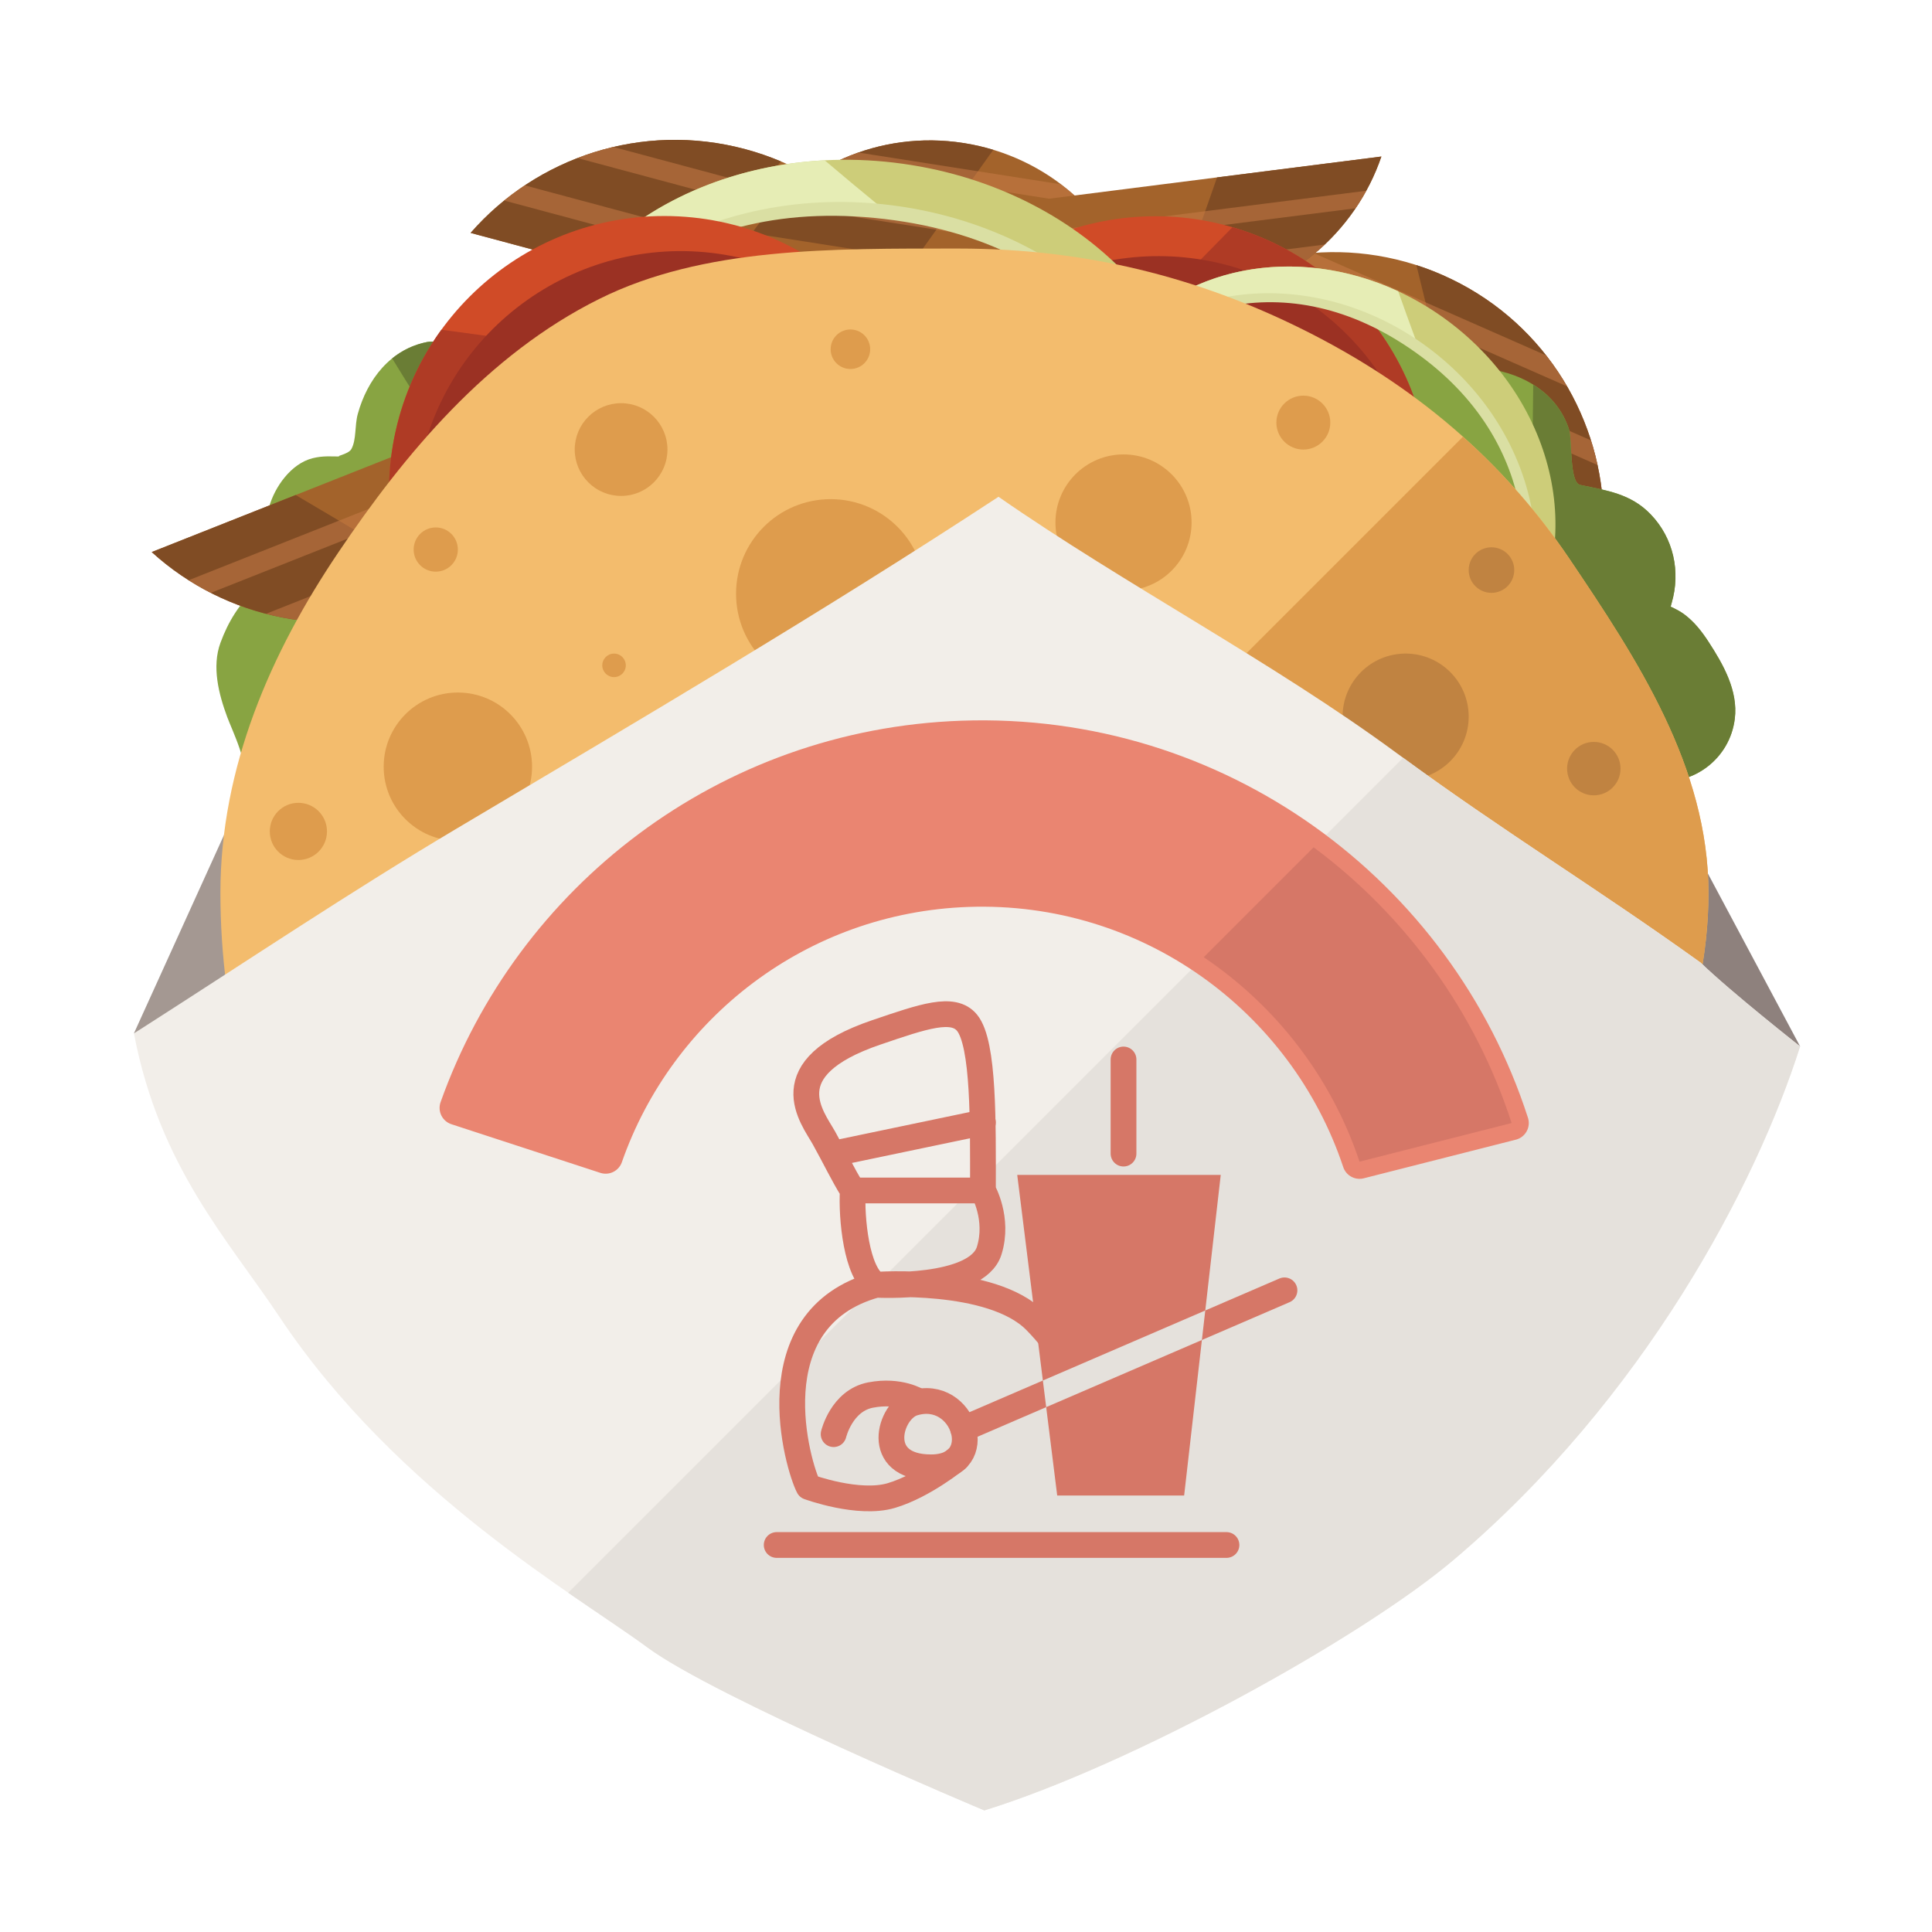
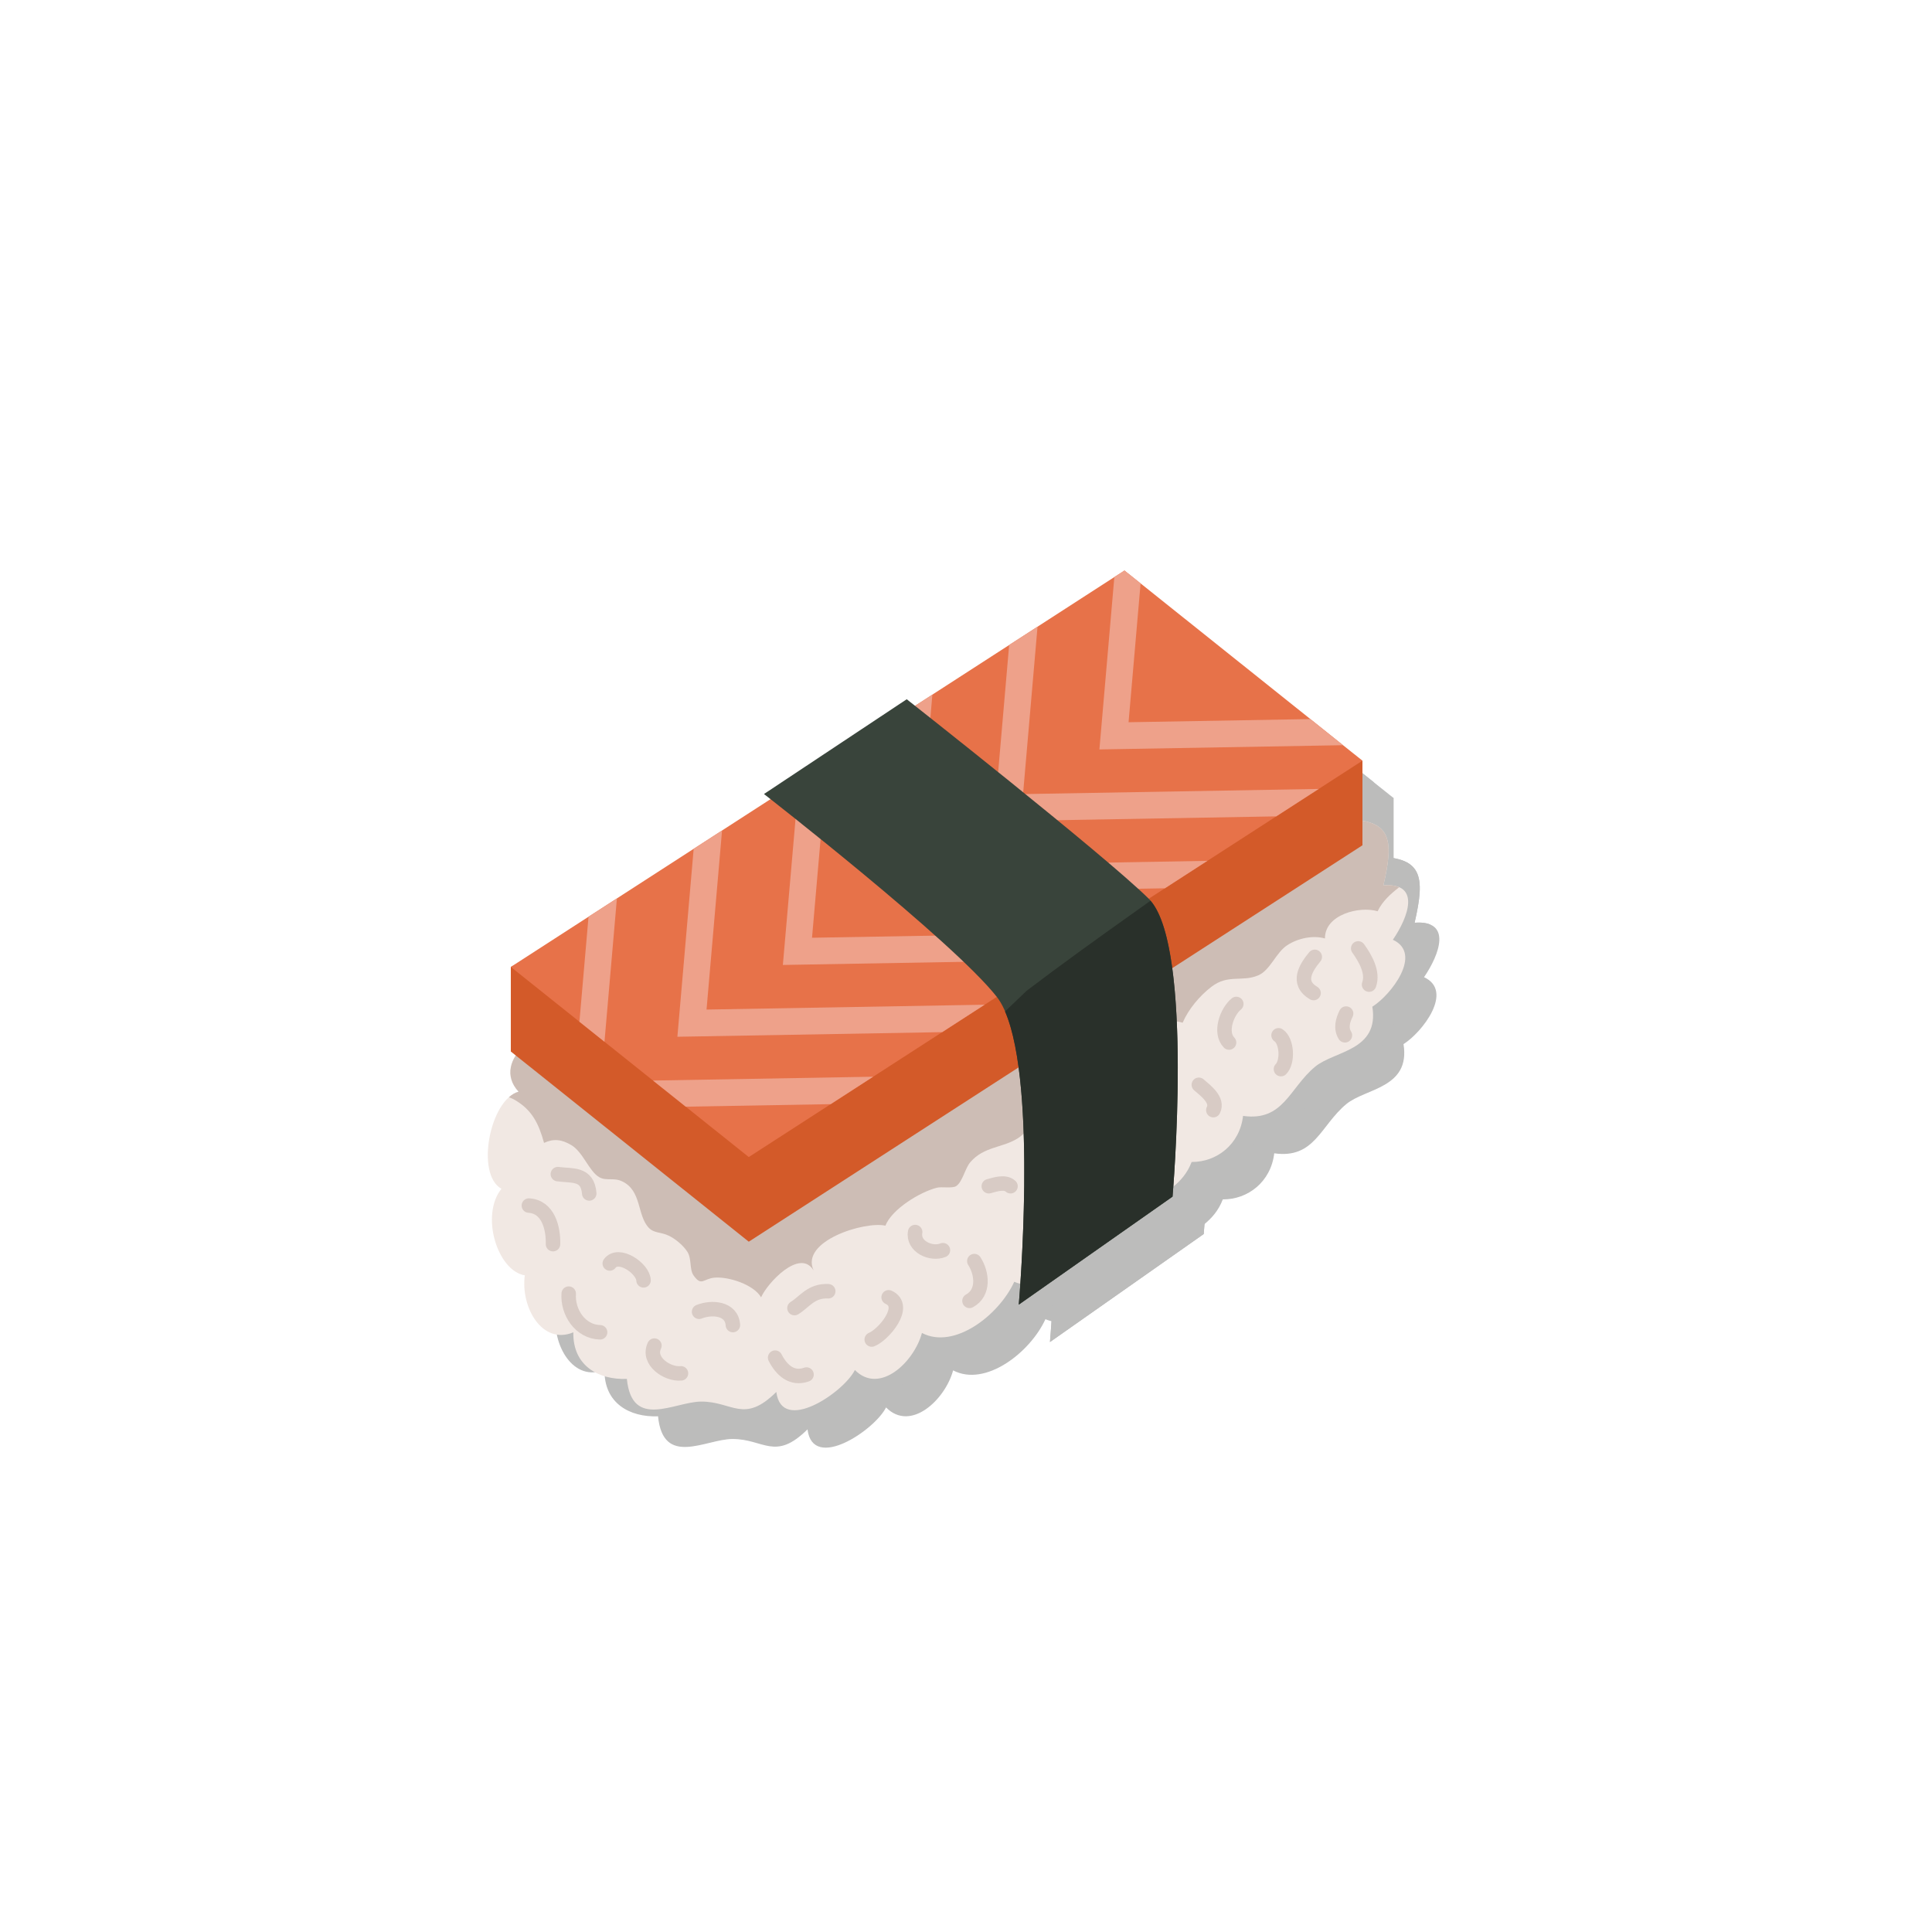
<svg xmlns="http://www.w3.org/2000/svg" xmlns:xlink="http://www.w3.org/1999/xlink" version="1.1" id="Ebene_1" x="0px" y="0px" width="450px" height="450px" viewBox="0 0 450 450" enable-background="new 0 0 450 450" xml:space="preserve">
  <g>
-     <polygon fill="#A49892" points="31.195,240.686 52.625,193.497 85.92,229.72  " />
-     <polygon fill="#8E817D" points="419.281,243.729 392.483,193.497 385.173,246.774  " />
-     <g>
-       <path fill="#88A442" d="M183.352,68.633c1.879-7.517-2.938-16.809-12.182-19.118c-6.393-1.596-12.923,1.146-18.547,3.902    c-2.602,1.275-4.973,2.689-7.008,4.803c-0.818,0.849-1.536,1.909-2.184,2.95c-0.236-0.092-0.502-0.201-0.835-0.344    c-6.938-2.981-14.907-2.283-21.063,2.341c-5.357,4.024-6.75,9.44-8.803,15.46c-0.846,2.477-10.683,0.529-13.23,1.032    c-8.535,1.684-13.938,8.692-16.159,16.738c-0.763,2.758-0.29,5.962-1.491,8.182c-0.753,1.395-4.584,1.741-2.209,1.765    c-2.416-0.023-4.386-0.231-6.832,0.383c-5.003,1.257-8.84,6.679-10.141,11.408c-0.722,2.628-0.34,5.163,0.078,7.784    c0.387,1.219,0.854,2.407,1.399,3.566c0.192,0.432,0.309,0.738,0.397,0.993c-0.746,2.93-2.635,4.544-4.903,6.592    c-3.915,3.539-6.479,7.724-8.29,12.647c-2.05,5.57-0.399,11.978,1.568,17.279c1.252,3.377,5.332,11.515,3.56,14.781    c-4.999,9.221,7.063,17.522,13.634,11.74c2.976,0.04,6.033-1.367,8.08-4.31c7.227-10.376,7.941-23.165,12.766-34.537    c5.415-12.771,16.637-23.669,26.561-33.011c9.722-9.151,19.646-16.293,31.615-22.293c11.119-5.574,22.732-10.09,33.805-15.769    C189.754,80.103,188.172,72.187,183.352,68.633z" />
+     <g opacity="0.3">
      <g>
-         <path fill="#6A7D35" d="M183.352,68.633c1.879-7.517-2.938-16.809-12.182-19.118c-6.393-1.596-12.923,1.146-18.547,3.902     c-2.602,1.275-4.973,2.689-7.008,4.803c-0.818,0.849-1.536,1.909-2.184,2.95c-0.236-0.092-0.502-0.201-0.835-0.344     c-6.938-2.981-14.907-2.283-21.063,2.341c-5.357,4.024-6.75,9.44-8.803,15.46c-0.846,2.477-10.683,0.529-13.23,1.032     c-3.148,0.619-5.867,1.969-8.16,3.824c8.104,13.242,16.629,26.233,24.918,39.367c0.42-0.397,0.843-0.798,1.26-1.189     c9.722-9.151,19.646-16.293,31.615-22.293c11.119-5.574,22.732-10.09,33.805-15.769     C189.754,80.103,188.172,72.187,183.352,68.633z" />
+         <defs>
+           <polygon id="SVGID_1_" points="324.603,185.892 181.666,278.215 126.242,233.929 269.172,141.598     " />
+         </defs>
+         <clipPath id="SVGID_2_">
+           <use xlink:href="#SVGID_1_" overflow="visible" />
+         </clipPath>
+       </g>
+       <path fill="#1D1D1B" d="M140.834,249.838c-6.819-3.63-19.537,5.813-12.786,13.15c-6.676,1.855-10.082,19.239-3.99,22.618    c-4.975,6.204-0.906,19.153,5.439,20.155c-0.998,7.546,4.11,16.299,11.306,13.278c-0.155,7.767,5.833,11.104,12.467,10.846    c1.182,11.931,11.119,5.311,17.315,5.284c7.353-0.021,9.92,5.257,17.498-2.244c1.231,9.912,15.687,0.138,18.297-5.11    c5.756,5.827,13.799-1.854,15.619-8.63c7.518,3.951,17.932-4.144,21.503-11.923c5.539,2.421,6.659-3.241,10.597-6.058    c3.198-2.252,6.777-3.112,10.705-5.474c1.999-1.2,2.219-4.649,4.075-5.881c1.484-0.998,3.747,0.616,5.485-0.539    c4.166-2.783,8.483-4.793,10.452-9.951c5.839,0.048,11.207-4.096,11.979-10.731c9.422,1.335,10.754-6.453,16.787-11.464    c4.47-3.702,14.973-3.681,13.325-13.973c4.396-2.77,11.789-12.355,4.779-15.588c3.645-5.33,6.578-13.314-2.198-12.682    c2.548-11.047,1.781-15.383-9.44-15.385c9.003-8.869-8.412-13.178-14.348-11.591c3.349-10.471-10.448-10.741-16.286-9.497    c1.983-11.585-10.219-5.041-13.996-0.539" />
+       <path fill="#1D1D1B" d="M329.49,214.923c2.548-11.047,1.781-15.383-9.44-15.385c9.003-8.869-8.412-13.178-14.348-11.591    c3.349-10.471-10.448-10.741-16.286-9.497c1.983-11.585-10.219-5.041-13.996-0.539l-134.585,71.927    c-6.819-3.63-19.537,5.813-12.786,13.15c-0.802,0.215-1.557,0.677-2.258,1.295c0.527,0.195,1.017,0.397,1.422,0.647    c4.019,2.361,5.537,5.545,6.766,9.984c2.222-1.038,4.114-0.816,6.35,0.51c2.737,1.618,4.161,6.155,6.52,7.485    c1.677,0.94,3.271,0.006,5.308,0.958c4.634,2.171,3.444,7.937,6.242,10.843c1.212,1.265,2.815,0.948,4.624,1.814    c1.571,0.745,3.391,2.284,4.328,3.729c1.078,1.69,0.449,4.106,1.455,5.525c1.869,2.667,2.265,0.729,4.922,0.523    c3.281-0.262,9.076,1.619,10.809,4.583c1.372-3.214,9.025-11.562,12.234-6.258c-3.213-6.885,11.987-11.526,16.714-10.429    c1.551-3.886,8.022-7.826,12.009-8.845c1.058-0.273,3.612,0.19,4.461-0.361c1.512-0.989,2.078-4.153,3.307-5.574    c3.233-3.752,7.557-3.286,11.202-5.659c2.629-1.729,4.271-5.594,6.975-7.737c2.241-1.769,4.841-1.854,6.803-3.378    c1.182-0.926,1.56-3.048,2.891-4.168c1.491-1.235,3.04-1.243,4.661-2.154c4.791-2.641,9.186-11.665,16.931-9.401    c1.344-3.132,3.984-6.29,6.692-8.354c3.858-2.995,7.13-1.08,10.886-2.663c2.809-1.16,4.151-5.326,6.778-7.03    c2.514-1.646,6.016-2.357,8.792-1.577c-0.059-5.557,8.037-7.606,12.263-6.335c1.132-2.356,3.022-4.041,5.026-5.596    C332.269,214.976,331.082,214.803,329.49,214.923z" />
+       <polygon fill="#1D1D1B" points="324.603,205.598 181.666,297.927 126.242,253.626 126.242,233.929 269.172,161.302     324.603,185.892   " />
+       <polygon fill="#1D1D1B" points="324.603,185.892 181.666,278.215 126.242,233.929 269.172,141.598   " />
+       <g>
+         <defs>
+           <polygon id="SVGID_3_" points="324.603,185.892 181.666,278.215 126.242,233.929 269.172,141.598     " />
+         </defs>
+         <clipPath id="SVGID_4_">
+           <use xlink:href="#SVGID_3_" overflow="visible" />
+         </clipPath>
+         <polyline clip-path="url(#SVGID_4_)" fill="none" stroke="#1D1D1B" stroke-width="6.218" stroke-miterlimit="10" points="     149.266,201.425 143.859,263.774 221.383,262.423    " />
+         <polyline clip-path="url(#SVGID_4_)" fill="none" stroke="#1D1D1B" stroke-width="6.218" stroke-miterlimit="10" points="     173.834,184.689 168.433,247.026 245.942,245.677    " />
+         <polyline clip-path="url(#SVGID_4_)" fill="none" stroke="#1D1D1B" stroke-width="6.218" stroke-miterlimit="10" points="     198.413,167.963 193.002,230.302 270.521,228.951    " />
+         <polyline clip-path="url(#SVGID_4_)" fill="none" stroke="#1D1D1B" stroke-width="6.218" stroke-miterlimit="10" points="     222.982,151.228 217.58,213.565 295.1,212.216    " />
+         <polyline clip-path="url(#SVGID_4_)" fill="none" stroke="#1D1D1B" stroke-width="6.218" stroke-miterlimit="10" points="     247.551,134.494 242.152,196.84 319.657,195.49    " />
+         <polyline clip-path="url(#SVGID_4_)" fill="none" stroke="#1D1D1B" stroke-width="6.218" stroke-miterlimit="10" points="     272.132,117.763 266.73,180.103 344.237,178.755    " />
+       </g>
+       <path fill="#1D1D1B" d="M185.205,193.658c0,0,43.95,34.18,54.23,47.24c10.26,13.07,5.12,71.688,5.12,71.688l35.814-25.157    c0,0,5.095-58.918-5.541-69.39c-10.636-10.469-56.372-46.457-56.372-46.457L185.205,193.658z" />
+       <path fill="#1D1D1B" d="M270.795,221.677c-8.205,5.832-16.389,11.709-24.401,17.802l-5.045,4.82    c7.653,17.597,3.206,68.286,3.206,68.286l35.814-25.157c0,0,4.953-57.327-5.136-68.913    C273.754,219.577,272.278,220.628,270.795,221.677z" />
+       <path fill="none" stroke="#1D1D1B" stroke-width="3.374" stroke-linecap="round" stroke-miterlimit="10" d="M130.447,289.512    c4.532,0.284,5.716,5.293,5.62,8.987" />
+       <path fill="none" stroke="#1D1D1B" stroke-width="3.374" stroke-linecap="round" stroke-miterlimit="10" d="M139.726,310.025    c-0.297,4.313,2.672,8.889,7.31,9.007" />
+       <path fill="none" stroke="#1D1D1B" stroke-width="3.374" stroke-linecap="round" stroke-miterlimit="10" d="M149.287,303.003    c2.033-2.769,7.764,1.123,7.868,3.93" />
+       <path fill="none" stroke="#1D1D1B" stroke-width="3.374" stroke-linecap="round" stroke-miterlimit="10" d="M159.686,322.128    c-1.714,3.597,2.988,6.77,6.188,6.466" />
+       <path fill="none" stroke="#1D1D1B" stroke-width="3.374" stroke-linecap="round" stroke-miterlimit="10" d="M170.09,314.251    c2.961-1.187,7.605-0.872,7.876,3.097" />
+       <path fill="none" stroke="#1D1D1B" stroke-width="3.374" stroke-linecap="round" stroke-miterlimit="10" d="M192.309,313.396    c2.354-1.438,3.893-4.13,7.867-3.926" />
+       <path fill="none" stroke="#1D1D1B" stroke-width="3.374" stroke-linecap="round" stroke-miterlimit="10" d="M187.806,324.934    c1.439,2.821,3.846,5.168,7.31,3.937" />
+       <path fill="none" stroke="#1D1D1B" stroke-width="3.374" stroke-linecap="round" stroke-miterlimit="10" d="M214.241,310.878    c4.525,2.07-1.212,8.753-3.938,9.841" />
+       <path fill="none" stroke="#1D1D1B" stroke-width="3.374" stroke-linecap="round" stroke-miterlimit="10" d="M220.421,295.681    c-0.62,3.353,3.706,5.346,6.468,4.226" />
+       <path fill="none" stroke="#1D1D1B" stroke-width="3.374" stroke-linecap="round" stroke-miterlimit="10" d="M234.199,302.446    c1.836,2.851,2.345,7.367-1.125,9.266" />
+       <path fill="none" stroke="#1D1D1B" stroke-width="3.374" stroke-linecap="round" stroke-miterlimit="10" d="M237.573,285.01    c1.537-0.424,3.782-1.177,5.058,0" />
+       <path fill="none" stroke="#1D1D1B" stroke-width="3.374" stroke-linecap="round" stroke-miterlimit="10" d="M286.494,261.381    c1.612,1.378,4.568,3.597,3.373,5.911" />
+       <path fill="none" stroke="#1D1D1B" stroke-width="3.374" stroke-linecap="round" stroke-miterlimit="10" d="M295.221,242.553    c-2.203,1.82-3.976,6.635-1.688,8.988" />
+       <path fill="none" stroke="#1D1D1B" stroke-width="3.374" stroke-linecap="round" stroke-miterlimit="10" d="M305.062,249.855    c1.99,1.325,2.24,6.182,0.558,7.875" />
+       <path fill="none" stroke="#1D1D1B" stroke-width="3.374" stroke-linecap="round" stroke-miterlimit="10" d="M313.496,231.583    c-2.009,2.445-4.376,6.004-0.279,8.431" />
+       <path fill="none" stroke="#1D1D1B" stroke-width="3.374" stroke-linecap="round" stroke-miterlimit="10" d="M323.613,229.618    c1.625,2.258,3.571,5.605,2.533,8.432" />
+       <path fill="none" stroke="#1D1D1B" stroke-width="3.374" stroke-linecap="round" stroke-miterlimit="10" d="M320.796,244.795    c-0.784,1.596-1.296,3.412-0.277,5.061" />
+       <path fill="none" stroke="#1D1D1B" stroke-width="3.374" stroke-linecap="round" stroke-miterlimit="10" d="M137.196,282.191    c3.326,0.461,6.924-0.321,7.31,4.503" />
+       <g>
+         <defs>
+           <polygon id="SVGID_5_" points="324.603,185.892 181.666,278.215 126.242,233.929 269.172,141.598     " />
+         </defs>
+         <clipPath id="SVGID_6_">
+           <use xlink:href="#SVGID_5_" overflow="visible" />
+         </clipPath>
      </g>
    </g>
    <g>
-       <path fill="#A3632B" d="M373.474,119.047c-0.948-23.208-14.774-44.995-37.466-54.981c-22.695-9.993-48.1-5.474-65.854,9.505    L373.474,119.047z" />
-       <path fill="#804C24" d="M340.469,104.521l33.005,14.525c-0.948-23.208-14.774-44.995-37.466-54.981    c-2.018-0.892-4.052-1.657-6.103-2.314C333.08,74.725,337.871,94.237,340.469,104.521z" />
-       <g opacity="0.5">
-         <path fill="#CB7E49" d="M370.567,102.572l-86.305-37.983c-1.795,0.83-3.555,1.746-5.268,2.744l93.104,40.983     C371.682,106.376,371.168,104.463,370.567,102.572z" />
-         <path fill="#CB7E49" d="M305.908,58.92c-2.906,0.227-5.785,0.649-8.613,1.273l67.711,29.804c-1.451-2.508-3.08-4.914-4.877-7.212     L305.908,58.92z" />
+       <g>
+         <g>
+           <g>
+             <defs>
+               <polygon id="SVGID_7_" points="317.341,177.179 174.405,269.501 118.981,225.216 261.91,132.885       " />
+             </defs>
+             <clipPath id="SVGID_8_">
+               <use xlink:href="#SVGID_7_" overflow="visible" />
+             </clipPath>
+           </g>
+         </g>
+       </g>
+       <g>
+         <g>
+           <path fill="#F1E8E3" d="M133.573,241.124c-6.819-3.63-19.537,5.813-12.786,13.15c-6.676,1.855-10.082,19.239-3.99,22.618      c-4.975,6.204-0.906,19.153,5.439,20.155c-0.998,7.546,4.11,16.299,11.306,13.278c-0.155,7.767,5.833,11.104,12.467,10.846      c1.182,11.931,11.119,5.311,17.315,5.284c7.353-0.021,9.92,5.257,17.498-2.244c1.231,9.912,15.687,0.138,18.297-5.11      c5.756,5.827,13.799-1.854,15.619-8.63c7.518,3.951,17.932-4.144,21.503-11.923c5.539,2.421,6.659-3.241,10.597-6.058      c3.198-2.252,6.777-3.112,10.705-5.474c1.999-1.2,2.219-4.649,4.075-5.881c1.484-0.998,3.747,0.616,5.485-0.539      c4.166-2.783,8.483-4.793,10.452-9.951c5.839,0.048,11.207-4.096,11.979-10.731c9.422,1.335,10.754-6.453,16.787-11.464      c4.47-3.702,14.973-3.681,13.325-13.973c4.396-2.77,11.789-12.355,4.779-15.588c3.645-5.33,6.578-13.314-2.198-12.682      c2.548-11.047,1.781-15.382-9.44-15.384c9.003-8.87-8.412-13.178-14.348-11.591c3.349-10.47-10.448-10.741-16.286-9.497      c1.983-11.584-10.219-5.041-13.996-0.539" />
+           <path fill="#CDBDB5" d="M322.228,206.209c2.548-11.047,1.781-15.382-9.44-15.384c9.003-8.87-8.412-13.178-14.348-11.591      c3.349-10.47-10.448-10.741-16.286-9.497c1.983-11.584-10.219-5.041-13.996-0.539l-134.585,71.927      c-6.819-3.63-19.537,5.813-12.786,13.15c-0.802,0.215-1.557,0.677-2.258,1.295c0.527,0.195,1.017,0.397,1.422,0.647      c4.019,2.361,5.537,5.545,6.766,9.984c2.222-1.038,4.114-0.816,6.35,0.51c2.737,1.618,4.161,6.155,6.52,7.485      c1.677,0.94,3.271,0.006,5.308,0.958c4.634,2.171,3.444,7.937,6.242,10.843c1.212,1.265,2.815,0.948,4.624,1.814      c1.571,0.745,3.391,2.284,4.328,3.729c1.078,1.69,0.449,4.106,1.455,5.525c1.869,2.667,2.265,0.729,4.922,0.523      c3.281-0.262,9.076,1.619,10.809,4.583c1.372-3.214,9.025-11.562,12.234-6.258c-3.213-6.885,11.987-11.526,16.714-10.429      c1.551-3.886,8.022-7.826,12.009-8.845c1.058-0.273,3.611,0.19,4.461-0.361c1.511-0.989,2.078-4.153,3.306-5.574      c3.233-3.752,7.557-3.286,11.202-5.659c2.629-1.729,4.271-5.594,6.975-7.737c2.241-1.769,4.841-1.854,6.803-3.378      c1.182-0.926,1.56-3.048,2.891-4.168c1.491-1.235,3.04-1.243,4.661-2.154c4.791-2.641,9.186-11.665,16.931-9.401      c1.344-3.132,3.984-6.29,6.692-8.354c3.858-2.995,7.13-1.08,10.886-2.663c2.809-1.16,4.151-5.326,6.778-7.03      c2.514-1.646,6.016-2.357,8.792-1.577c-0.059-5.557,8.037-7.606,12.263-6.335c1.132-2.356,3.022-4.041,5.026-5.596      C325.007,206.263,323.821,206.09,322.228,206.209z" />
+           <polygon fill="#D35A29" points="317.341,196.885 174.405,289.214 118.981,244.912 118.981,225.216 261.91,152.588       317.341,177.179     " />
+           <polygon fill="#E77249" points="317.341,177.179 174.405,269.501 118.981,225.216 261.91,132.885     " />
+           <g>
+             <defs>
+               <polygon id="SVGID_9_" points="317.341,177.179 174.405,269.501 118.981,225.216 261.91,132.885       " />
+             </defs>
+             <clipPath id="SVGID_10_">
+               <use xlink:href="#SVGID_9_" overflow="visible" />
+             </clipPath>
+             <polyline clip-path="url(#SVGID_10_)" fill="none" stroke="#EEA18A" stroke-width="6.218" stroke-miterlimit="10" points="       142.005,192.711 136.597,255.06 214.122,253.709      " />
+             <polyline clip-path="url(#SVGID_10_)" fill="none" stroke="#EEA18A" stroke-width="6.218" stroke-miterlimit="10" points="       166.573,175.975 161.172,238.312 238.68,236.963      " />
+             <polyline clip-path="url(#SVGID_10_)" fill="none" stroke="#EEA18A" stroke-width="6.218" stroke-miterlimit="10" points="       191.152,159.249 185.74,221.588 263.259,220.237      " />
+             <polyline clip-path="url(#SVGID_10_)" fill="none" stroke="#EEA18A" stroke-width="6.218" stroke-miterlimit="10" points="       215.72,142.514 210.319,204.851 287.838,203.502      " />
+             <polyline clip-path="url(#SVGID_10_)" fill="none" stroke="#EEA18A" stroke-width="6.218" stroke-miterlimit="10" points="       240.289,125.78 234.89,188.126 312.396,186.777      " />
+             <polyline clip-path="url(#SVGID_10_)" fill="none" stroke="#EEA18A" stroke-width="6.218" stroke-miterlimit="10" points="       264.87,109.05 259.468,171.39 336.975,170.041      " />
+           </g>
+         </g>
+         <path fill="#39443B" d="M177.944,184.944c0,0,43.949,34.18,54.229,47.24c10.26,13.07,5.12,71.688,5.12,71.688l35.814-25.157     c0,0,5.095-58.918-5.541-69.39c-10.636-10.468-56.371-46.457-56.371-46.457L177.944,184.944z" />
+         <path fill="#29302A" d="M263.533,212.964c-8.205,5.832-16.389,11.708-24.401,17.801l-5.045,4.82     c7.653,17.597,3.206,68.286,3.206,68.286l35.814-25.157c0,0,4.953-57.327-5.136-68.913     C266.492,210.863,265.016,211.914,263.533,212.964z" />
+         <g>
+           <path fill="none" stroke="#D8CBC5" stroke-width="3.374" stroke-linecap="round" stroke-miterlimit="10" d="M123.186,280.799      c4.532,0.284,5.716,5.293,5.62,8.987" />
+           <path fill="none" stroke="#D8CBC5" stroke-width="3.374" stroke-linecap="round" stroke-miterlimit="10" d="M132.465,301.311      c-0.297,4.313,2.672,8.889,7.31,9.007" />
+           <path fill="none" stroke="#D8CBC5" stroke-width="3.374" stroke-linecap="round" stroke-miterlimit="10" d="M142.026,294.289      c2.033-2.769,7.764,1.123,7.868,3.93" />
+           <path fill="none" stroke="#D8CBC5" stroke-width="3.374" stroke-linecap="round" stroke-miterlimit="10" d="M152.425,313.414      c-1.714,3.597,2.988,6.77,6.188,6.466" />
+           <path fill="none" stroke="#D8CBC5" stroke-width="3.374" stroke-linecap="round" stroke-miterlimit="10" d="M162.829,305.537      c2.961-1.187,7.605-0.872,7.876,3.097" />
+           <path fill="none" stroke="#D8CBC5" stroke-width="3.374" stroke-linecap="round" stroke-miterlimit="10" d="M185.048,304.682      c2.354-1.438,3.893-4.13,7.867-3.926" />
+           <path fill="none" stroke="#D8CBC5" stroke-width="3.374" stroke-linecap="round" stroke-miterlimit="10" d="M180.545,316.22      c1.439,2.821,3.846,5.168,7.31,3.937" />
+           <path fill="none" stroke="#D8CBC5" stroke-width="3.374" stroke-linecap="round" stroke-miterlimit="10" d="M206.98,302.164      c4.525,2.07-1.212,8.753-3.938,9.841" />
+           <path fill="none" stroke="#D8CBC5" stroke-width="3.374" stroke-linecap="round" stroke-miterlimit="10" d="M213.159,286.968      c-0.62,3.353,3.706,5.346,6.468,4.226" />
+           <path fill="none" stroke="#D8CBC5" stroke-width="3.374" stroke-linecap="round" stroke-miterlimit="10" d="M226.938,293.732      c1.836,2.851,2.345,7.367-1.125,9.266" />
+           <path fill="none" stroke="#D8CBC5" stroke-width="3.374" stroke-linecap="round" stroke-miterlimit="10" d="M230.311,276.296      c1.537-0.424,3.782-1.177,5.058,0" />
+           <path fill="none" stroke="#D8CBC5" stroke-width="3.374" stroke-linecap="round" stroke-miterlimit="10" d="M279.233,252.667      c1.612,1.378,4.568,3.597,3.373,5.911" />
+           <path fill="none" stroke="#D8CBC5" stroke-width="3.374" stroke-linecap="round" stroke-miterlimit="10" d="M287.959,233.84      c-2.203,1.82-3.976,6.635-1.688,8.988" />
+           <path fill="none" stroke="#D8CBC5" stroke-width="3.374" stroke-linecap="round" stroke-miterlimit="10" d="M297.8,241.141      c1.99,1.325,2.24,6.182,0.558,7.875" />
+           <path fill="none" stroke="#D8CBC5" stroke-width="3.374" stroke-linecap="round" stroke-miterlimit="10" d="M306.235,222.869      c-2.009,2.446-4.376,6.004-0.279,8.431" />
+           <path fill="none" stroke="#D8CBC5" stroke-width="3.374" stroke-linecap="round" stroke-miterlimit="10" d="M316.351,220.905      c1.625,2.257,3.571,5.605,2.533,8.431" />
+           <path fill="none" stroke="#D8CBC5" stroke-width="3.374" stroke-linecap="round" stroke-miterlimit="10" d="M313.534,236.081      c-0.784,1.596-1.296,3.412-0.277,5.061" />
+           <path fill="none" stroke="#D8CBC5" stroke-width="3.374" stroke-linecap="round" stroke-miterlimit="10" d="M129.935,273.477      c3.326,0.461,6.924-0.321,7.31,4.503" />
+         </g>
+       </g>
+       <g>
+         <g>
+           <g>
+             <defs>
+               <polygon id="SVGID_11_" points="317.341,177.179 174.405,269.501 118.981,225.216 261.91,132.885       " />
+             </defs>
+             <clipPath id="SVGID_12_">
+               <use xlink:href="#SVGID_11_" overflow="visible" />
+             </clipPath>
+           </g>
+         </g>
      </g>
    </g>
-     <g>
-       <path fill="#A3632B" d="M35.336,128.585c17.182,15.628,42.402,21.094,65.449,11.96c23.055-9.133,37.684-30.389,39.496-53.546    L35.336,128.585z" />
-       <path fill="#804C24" d="M68.859,115.299l-33.522,13.286c17.182,15.628,42.402,21.094,65.449,11.96    c2.051-0.812,4.027-1.722,5.938-2.719C95.252,130.974,78.004,120.674,68.859,115.299z" />
-       <g opacity="0.5">
-         <path fill="#CB7E49" d="M49.102,138.087l87.66-34.736c0.67-1.862,1.256-3.756,1.748-5.678l-94.572,37.472     C45.611,136.211,47.338,137.186,49.102,138.087z" />
-         <path fill="#CB7E49" d="M125.59,122.737c1.885-2.229,3.604-4.573,5.145-7.027l-68.775,27.254c2.805,0.729,5.66,1.26,8.558,1.596     L125.59,122.737z" />
-       </g>
-     </g>
-     <g>
-       <path fill="#A3632B" d="M219.212,83.644c-4.485-22.913-21.552-42.446-45.624-48.901c-24.072-6.458-48.623,1.913-63.973,19.505    L219.212,83.644z" />
-       <path fill="#804C24" d="M156.088,66.717l25.823-29.109c-2.67-1.13-5.447-2.095-8.323-2.864    c-24.072-6.458-48.623,1.913-63.973,19.505L156.088,66.717z" />
-       <g opacity="0.5">
-         <path fill="#CB7E49" d="M213.757,67.723L122.213,43.17c-1.654,1.101-3.266,2.275-4.815,3.532l98.762,26.489     C215.448,71.327,214.641,69.506,213.757,67.723z" />
-         <path fill="#CB7E49" d="M142.852,34.229c-2.855,0.667-5.648,1.531-8.365,2.581l71.824,19.269c-1.824-2.27-3.811-4.42-5.944-6.42     L142.852,34.229z" />
-       </g>
-     </g>
-     <g>
-       <path fill="#A3632B" d="M265.01,68.423c-5.527-17.889-20.795-32.008-40.537-35.104c-19.742-3.1-38.602,5.665-49.342,21    L265.01,68.423z" />
-       <path fill="#804C24" d="M213.242,60.299l18.109-25.405c-2.224-0.672-4.518-1.205-6.879-1.575c-19.742-3.1-38.602,5.665-49.342,21    L213.242,60.299z" />
-       <g opacity="0.5">
-         <path fill="#CB7E49" d="M259.305,56.192l-75.074-11.781c-1.227,1.019-2.41,2.093-3.537,3.226l80.995,12.712     C260.961,58.923,260.164,57.539,259.305,56.192z" />
-         <path fill="#CB7E49" d="M199.923,35.526c-2.218,0.775-4.37,1.701-6.448,2.771l58.906,9.244c-1.648-1.652-3.417-3.195-5.289-4.613     L199.923,35.526z" />
-       </g>
-     </g>
-     <g>
-       <path fill="#A3632B" d="M231.495,47.917c10.284,15.646,28.876,24.959,48.7,22.441c19.826-2.514,35.502-16.18,41.555-33.898    L231.495,47.917z" />
-       <path fill="#804C24" d="M283.479,41.317l-10.326,29.44c2.321,0.028,4.675-0.099,7.043-0.399    c19.826-2.514,35.502-16.18,41.555-33.898L283.479,41.317z" />
-       <g opacity="0.5">
-         <path fill="#CB7E49" d="M240.377,58.077l75.388-9.569c0.895-1.32,1.733-2.679,2.499-4.082L236.932,54.75     C238.024,55.916,239.176,57.023,240.377,58.077z" />
-         <path fill="#CB7E49" d="M303.164,61.409c1.914-1.362,3.726-2.852,5.422-4.456l-59.153,7.506c2.045,1.13,4.172,2.119,6.362,2.962     L303.164,61.409z" />
-       </g>
-     </g>
-     <g>
-       <path fill="#88A442" d="M386.578,181.83c7.69,0.949,16.326-4.962,17.491-14.418c0.806-6.54-2.711-12.688-6.127-17.936    c-1.586-2.428-3.278-4.606-5.624-6.37c-0.941-0.708-2.082-1.292-3.195-1.807c0.066-0.248,0.142-0.525,0.242-0.873    c2.115-7.251,0.449-15.075-4.888-20.624c-4.644-4.823-10.192-5.548-16.419-6.853c-2.563-0.536-1.824-10.537-2.633-13.007    c-2.709-8.265-10.325-12.772-18.585-14.001c-2.827-0.42-5.951,0.439-8.3-0.482c-1.477-0.579-2.285-4.338-2.021-1.979    c-0.272-2.4-0.306-4.38-1.211-6.734c-1.858-4.813-7.706-7.958-12.558-8.674c-2.699-0.398-5.166,0.289-7.718,1.022    c-1.163,0.534-2.286,1.14-3.368,1.823c-0.406,0.244-0.697,0.397-0.938,0.517c-12.984,12.507-12.628,16.936-14.938,14.934    c-3.986-3.456-9.834-6.231-14.943-7.426c-5.777-1.358-5.853-7.053-10.874-4.454c-3.2,1.655-7.688-3.454-11.147-4.814    c-9.76-3.84-16.533,9.146-9.992,14.963c0.324,2.959,2.092,5.822,5.264,7.494c11.176,5.911,23.957,5.064,35.832,8.466    c13.335,3.82,25.518,13.632,36,22.345c10.266,8.534,18.564,17.516,25.975,28.665c6.889,10.358,12.783,21.334,19.769,31.632    C375.975,189.581,383.637,187.048,386.578,181.83z" />
-       <path fill="#6A7D35" d="M397.943,149.476c-1.586-2.428-3.278-4.606-5.624-6.37c-0.941-0.708-2.082-1.292-3.195-1.807    c0.066-0.248,0.142-0.525,0.242-0.873c2.115-7.251,0.449-15.075-4.888-20.624c-4.644-4.823-10.192-5.548-16.419-6.853    c-2.563-0.536-1.824-10.537-2.633-13.007c-1.503-4.578-4.515-7.994-8.305-10.346c-0.175,21.973-1.132,43.932-2.723,65.851    c5.854,9.203,11.146,18.756,17.274,27.791c4.302,6.342,11.964,3.809,14.905-1.409c7.69,0.949,16.326-4.962,17.491-14.418    C404.875,160.872,401.359,154.724,397.943,149.476z" />
-     </g>
-     <g>
-       <path fill="#D04B27" d="M318.449,155.424c-22.611,27.253-63.03,31.018-90.283,8.406c-27.254-22.609-31.016-63.029-8.405-90.283    c22.606-27.255,63.026-31.016,90.282-8.404C337.293,87.751,341.058,128.172,318.449,155.424z" />
-       <path fill="#AF3B25" d="M310.043,65.142c-6.971-5.784-14.804-9.83-22.979-12.211l-79.18,80.584    c3.557,11.469,10.349,22.075,20.281,30.314c27.253,22.611,67.672,18.847,90.283-8.406    C341.058,128.172,337.293,87.751,310.043,65.142z" />
-       <path fill="#9B3123" d="M317.522,161.311c-21.88,26.369-60.988,30.011-87.358,8.134c-26.37-21.879-30.013-60.99-8.134-87.361    c21.877-26.367,60.988-30.011,87.361-8.13C335.76,95.83,339.399,134.939,317.522,161.311z" />
-     </g>
-     <g>
-       <path fill="#CDCD79" d="M208.828,48.555c-41.325-5.759-78.869,15.801-86.74,48.757c0.072-1.741,0.229-3.49,0.474-5.243    c4.994-35.841,44.265-59.983,87.716-53.928c43.452,6.055,74.628,40.01,69.635,75.852c-0.244,1.752-0.572,3.475-0.976,5.17    C280.371,85.312,250.154,54.314,208.828,48.555z" />
-       <path fill="#E6EDB5" d="M192.087,37.339c2.067,1.754,4.14,3.502,6.226,5.239c2.217,1.847,4.443,3.686,6.673,5.521    c-39.79-3.949-75.272,17.28-82.897,49.214c0.072-1.741,0.229-3.49,0.474-5.243C126.844,61.326,156.354,39.19,192.087,37.339z" />
-       <path fill="#DADFA3" d="M208.442,51.321c-51.083-7.117-79.854,22.864-87.722,55.818c0.073-1.739,0.228-3.488,0.472-5.24    c4.994-35.84,44.266-59.983,87.717-53.93s74.627,40.012,69.636,75.851c-0.244,1.753-0.575,3.477-0.978,5.171    C279.004,95.139,256.87,58.07,208.442,51.321z" />
-     </g>
-     <g>
-       <circle fill="#D04B27" cx="154.727" cy="114.429" r="64.115" />
-       <path fill="#AF3B25" d="M92.136,100.535c1.962-8.842,5.67-16.842,10.669-23.732l111.957,15.139    c4.22,11.239,5.354,23.786,2.559,36.384c-7.675,34.567-41.92,56.37-76.488,48.695C106.264,169.347,84.461,135.103,92.136,100.535z    " />
-       <path fill="#9B3123" d="M145.171,181.104c33.451,7.425,66.584-13.669,74.011-47.118c7.426-33.45-13.67-66.584-47.119-74.014    c-33.451-7.422-66.586,13.673-74.014,47.122C90.627,140.547,111.721,173.678,145.171,181.104z" />
-     </g>
-     <g>
-       <path fill="#CDCD79" d="M332.216,81.215c-24.447-18.096-56.788-16.315-74.325,3.395c0.707-1.159,1.466-2.294,2.287-3.402    c16.772-22.661,51.206-25.602,76.909-6.577c25.706,19.025,32.948,52.818,16.175,75.476c-0.818,1.108-1.683,2.167-2.585,3.183    C364.406,130.76,356.66,99.311,332.216,81.215z" />
-       <path fill="#E6EDB5" d="M325.668,67.842c0.67,1.905,1.348,3.806,2.034,5.701c0.728,2.015,1.464,4.03,2.212,6.041    c-24.145-16.34-55.033-14.075-72.023,5.025c0.707-1.159,1.466-2.294,2.287-3.402C274.567,61.768,301.949,56.839,325.668,67.842z" />
-       <path fill="#DADFA3" d="M330.919,82.964c-30.22-22.368-60.093-11.851-77.626,7.855c0.707-1.152,1.467-2.29,2.287-3.397    c16.77-22.659,51.201-25.603,76.901-6.576c25.712,19.023,32.954,52.813,16.182,75.476c-0.819,1.107-1.687,2.165-2.584,3.182    C359.808,136.974,359.571,104.17,330.919,82.964z" />
-     </g>
-     <g>
-       <path fill="#F3BC6D" d="M397.937,207.956c0,29.26-13.161,56.828-28.86,80.114c-15.465,22.94-39.109,38.918-65.213,51.901    c-24.314,12.095-50.86,23.434-80.578,23.434c-29.717,0-56.184-11.497-80.498-23.595c-26.104-12.985-52.665-26.888-68.131-49.828    c-15.697-23.285-23.32-52.767-23.32-82.026c0-29.259,11.74-55.964,27.439-79.248c15.467-22.941,34.692-46.092,60.795-59.075    c24.313-12.096,53.998-11.742,83.715-11.742c29.718,0,55.864,6.756,80.18,18.852c26.104,12.985,46.646,30.521,62.113,53.462    C381.278,153.488,397.937,178.697,397.937,207.956z" />
-       <path fill="#DE9C4D" d="M340.747,101.727L116.524,325.951c8.51,4.934,17.409,9.454,26.264,13.859    c24.314,12.098,50.781,23.595,80.498,23.595c29.718,0,56.264-11.339,80.578-23.434c26.104-12.983,49.748-28.961,65.213-51.901    c15.699-23.286,28.86-50.854,28.86-80.114c0-29.259-16.659-54.468-32.358-77.752C358.412,119.575,350.142,110.121,340.747,101.727    z" />
-       <g>
-         <path fill="#DE9C4D" d="M149.846,255.044c0,14.316-11.604,25.921-25.92,25.921c-14.313,0-25.92-11.604-25.92-25.921     c0-14.313,11.607-25.918,25.92-25.918C138.241,229.126,149.846,240.731,149.846,255.044z" />
-         <circle fill="#DE9C4D" cx="144.663" cy="104.71" r="10.8" />
-         <path fill="#DE9C4D" d="M277.543,121.696c0,8.758-7.096,15.857-15.857,15.857c-8.753,0-15.852-7.1-15.852-15.857     c0-8.753,7.099-15.854,15.852-15.854C270.448,105.843,277.543,112.943,277.543,121.696z" />
-         <path fill="#DE9C4D" d="M123.926,178.58c0,9.545-7.735,17.282-17.28,17.282c-9.544,0-17.28-7.737-17.28-17.282     c0-9.54,7.736-17.277,17.28-17.277C116.191,161.302,123.926,169.04,123.926,178.58z" />
-         <circle fill="#DE9C4D" cx="193.474" cy="138.294" r="22.032" />
-         <circle fill="#C08341" cx="204.071" cy="309.473" r="21.168" />
-         <circle fill="#C08341" cx="348.134" cy="242.085" r="14.688" />
-         <circle fill="#C08341" cx="327.398" cy="166.917" r="14.688" />
-         <path fill="#C08341" d="M306.278,255.043c0,14.274-11.57,25.843-25.838,25.843c-14.271,0-25.842-11.568-25.842-25.843     c0-14.27,11.57-25.839,25.842-25.839C294.707,229.204,306.278,240.773,306.278,255.043z" />
-         <circle fill="#DE9C4D" cx="198.077" cy="81.344" r="4.603" />
-         <circle fill="#DE9C4D" cx="101.496" cy="128.001" r="5.15" />
-         <circle fill="#DE9C4D" cx="143.022" cy="154.971" r="2.74" />
-         <circle fill="#DE9C4D" cx="303.573" cy="98.431" r="6.278" />
-         <circle fill="#C08341" cx="347.392" cy="132.781" r="5.306" />
-         <circle fill="#C08341" cx="371.228" cy="179.027" r="6.222" />
-         <circle fill="#DE9C4D" cx="69.5" cy="193.651" r="6.66" />
-       </g>
-     </g>
-     <path fill="#F2EEE9" d="M396.137,224.239c-24.773-17.791-46.079-30.61-70.677-48.724c-29.006-21.364-63.345-39.272-92.888-59.806   c-41.238,27.035-83.692,52.025-126.01,77.166c-24.891,14.785-48.847,30.854-73.252,46.468c-0.701,0.448-1.412,0.894-2.116,1.343   c5.925,31.09,21.956,48.12,33.952,66.118c27.363,41.055,69.8,65.173,85.602,76.881c15.803,11.707,78.521,37.998,78.521,37.998   c34.276-10.604,87.639-40.029,109.267-58.324c44.456-37.601,70.53-87.485,80.746-119.63   C419.281,243.729,403.09,230.992,396.137,224.239z" />
-     <path fill="#E5E1DC" d="M396.137,224.239c-24.314-17.46-45.297-30.146-69.322-47.736L132.338,370.98   c7.592,5.252,14.027,9.458,18.41,12.705c15.803,11.707,78.521,37.998,78.521,37.998c34.276-10.604,87.639-40.029,109.267-58.324   c44.456-37.601,70.53-87.485,80.746-119.63C419.281,243.729,403.09,230.992,396.137,224.239z" />
-     <path fill="#EA8571" stroke="#EA8571" stroke-width="8" stroke-linecap="round" stroke-linejoin="round" stroke-miterlimit="10" d="   M141.067,269.378c12.243-35.06,44.999-60.755,84.346-62.134c42.076-1.475,78.582,25.316,91.248,63.328l35.422-8.996   c-17.354-53.771-68.725-91.792-127.99-89.713c-54.76,1.92-100.396,37.519-117.705,86.189L141.067,269.378z" />
-     <path fill="#D67767" d="M305.967,197.351l-25.602,25.601c16.791,11.299,29.74,27.95,36.295,47.62l35.422-8.996   C343.686,235.562,327.328,213.235,305.967,197.351z" />
-     <polygon fill="#D67767" points="236.932,273.665 284.334,273.665 275.81,348.332 246.244,348.332  " />
-     <line fill="none" stroke="#D67767" stroke-width="6" stroke-linecap="round" stroke-miterlimit="10" x1="180.903" y1="359.857" x2="285.668" y2="359.857" />
-     <line fill="none" stroke="#D67767" stroke-width="6" stroke-linecap="round" stroke-miterlimit="10" x1="261.689" y1="268.697" x2="261.689" y2="246.774" />
-     <path fill="none" stroke="#D67767" stroke-width="6" stroke-linecap="round" stroke-linejoin="round" stroke-miterlimit="10" d="   M260.633,340.566c0,0-7.441-20.758-19.463-32.916c-10.236-10.353-37.1-8.402-37.1-8.402s23.475,1.3,26.342-7.973   c2.311-7.469-1.465-13.992-1.465-13.992c0-15.527,0.287-34.199-3.709-39.069c-3.209-3.91-10.162-1.487-21.168,2.263   c-24.484,8.341-14.793,19.834-12.148,24.588s4.309,8.352,6.709,12.219c-0.37,6.448,0.857,19.244,5.439,21.965   c-28.491,7.871-18.15,42.551-15.736,47.084c0,0,11.629,4.29,19.295,2s15.287-8.582,15.287-8.582" />
-     <line fill="none" stroke="#D67767" stroke-width="6" stroke-linecap="round" stroke-linejoin="round" stroke-miterlimit="10" x1="198.631" y1="277.283" x2="228.948" y2="277.283" />
-     <path fill="none" stroke="#D67767" stroke-width="6" stroke-linecap="round" stroke-linejoin="round" stroke-miterlimit="10" d="   M212.734,326.797c-5.549,1.707-9.443,14.972,4.14,14.972S224.651,323.13,212.734,326.797z" />
-     <line fill="none" stroke="#D67767" stroke-width="6" stroke-linecap="round" stroke-linejoin="round" stroke-miterlimit="10" x1="224.336" y1="332.824" x2="299.178" y2="300.548" />
-     <g>
-       <defs>
-         <polygon id="SVGID_1_" points="236.932,273.665 284.334,273.665 275.81,348.332 246.244,348.332    " />
-       </defs>
-       <clipPath id="SVGID_2_">
-         <use xlink:href="#SVGID_1_" overflow="visible" />
-       </clipPath>
-       <line clip-path="url(#SVGID_2_)" fill="none" stroke="#E5E1DC" stroke-width="6" stroke-miterlimit="10" x1="224.336" y1="332.824" x2="299.178" y2="300.548" />
-     </g>
-     <line fill="none" stroke="#D67767" stroke-width="6" stroke-linecap="round" stroke-linejoin="round" stroke-miterlimit="10" x1="194.168" y1="268.697" x2="228.948" y2="261.431" />
-     <path fill="none" stroke="#D67767" stroke-width="6" stroke-linecap="round" stroke-linejoin="round" stroke-miterlimit="10" d="   M213.789,326.319c0,0-4.228-2.692-11.006-1.39c-6.777,1.303-8.615,9.114-8.615,9.114" />
  </g>
</svg>
